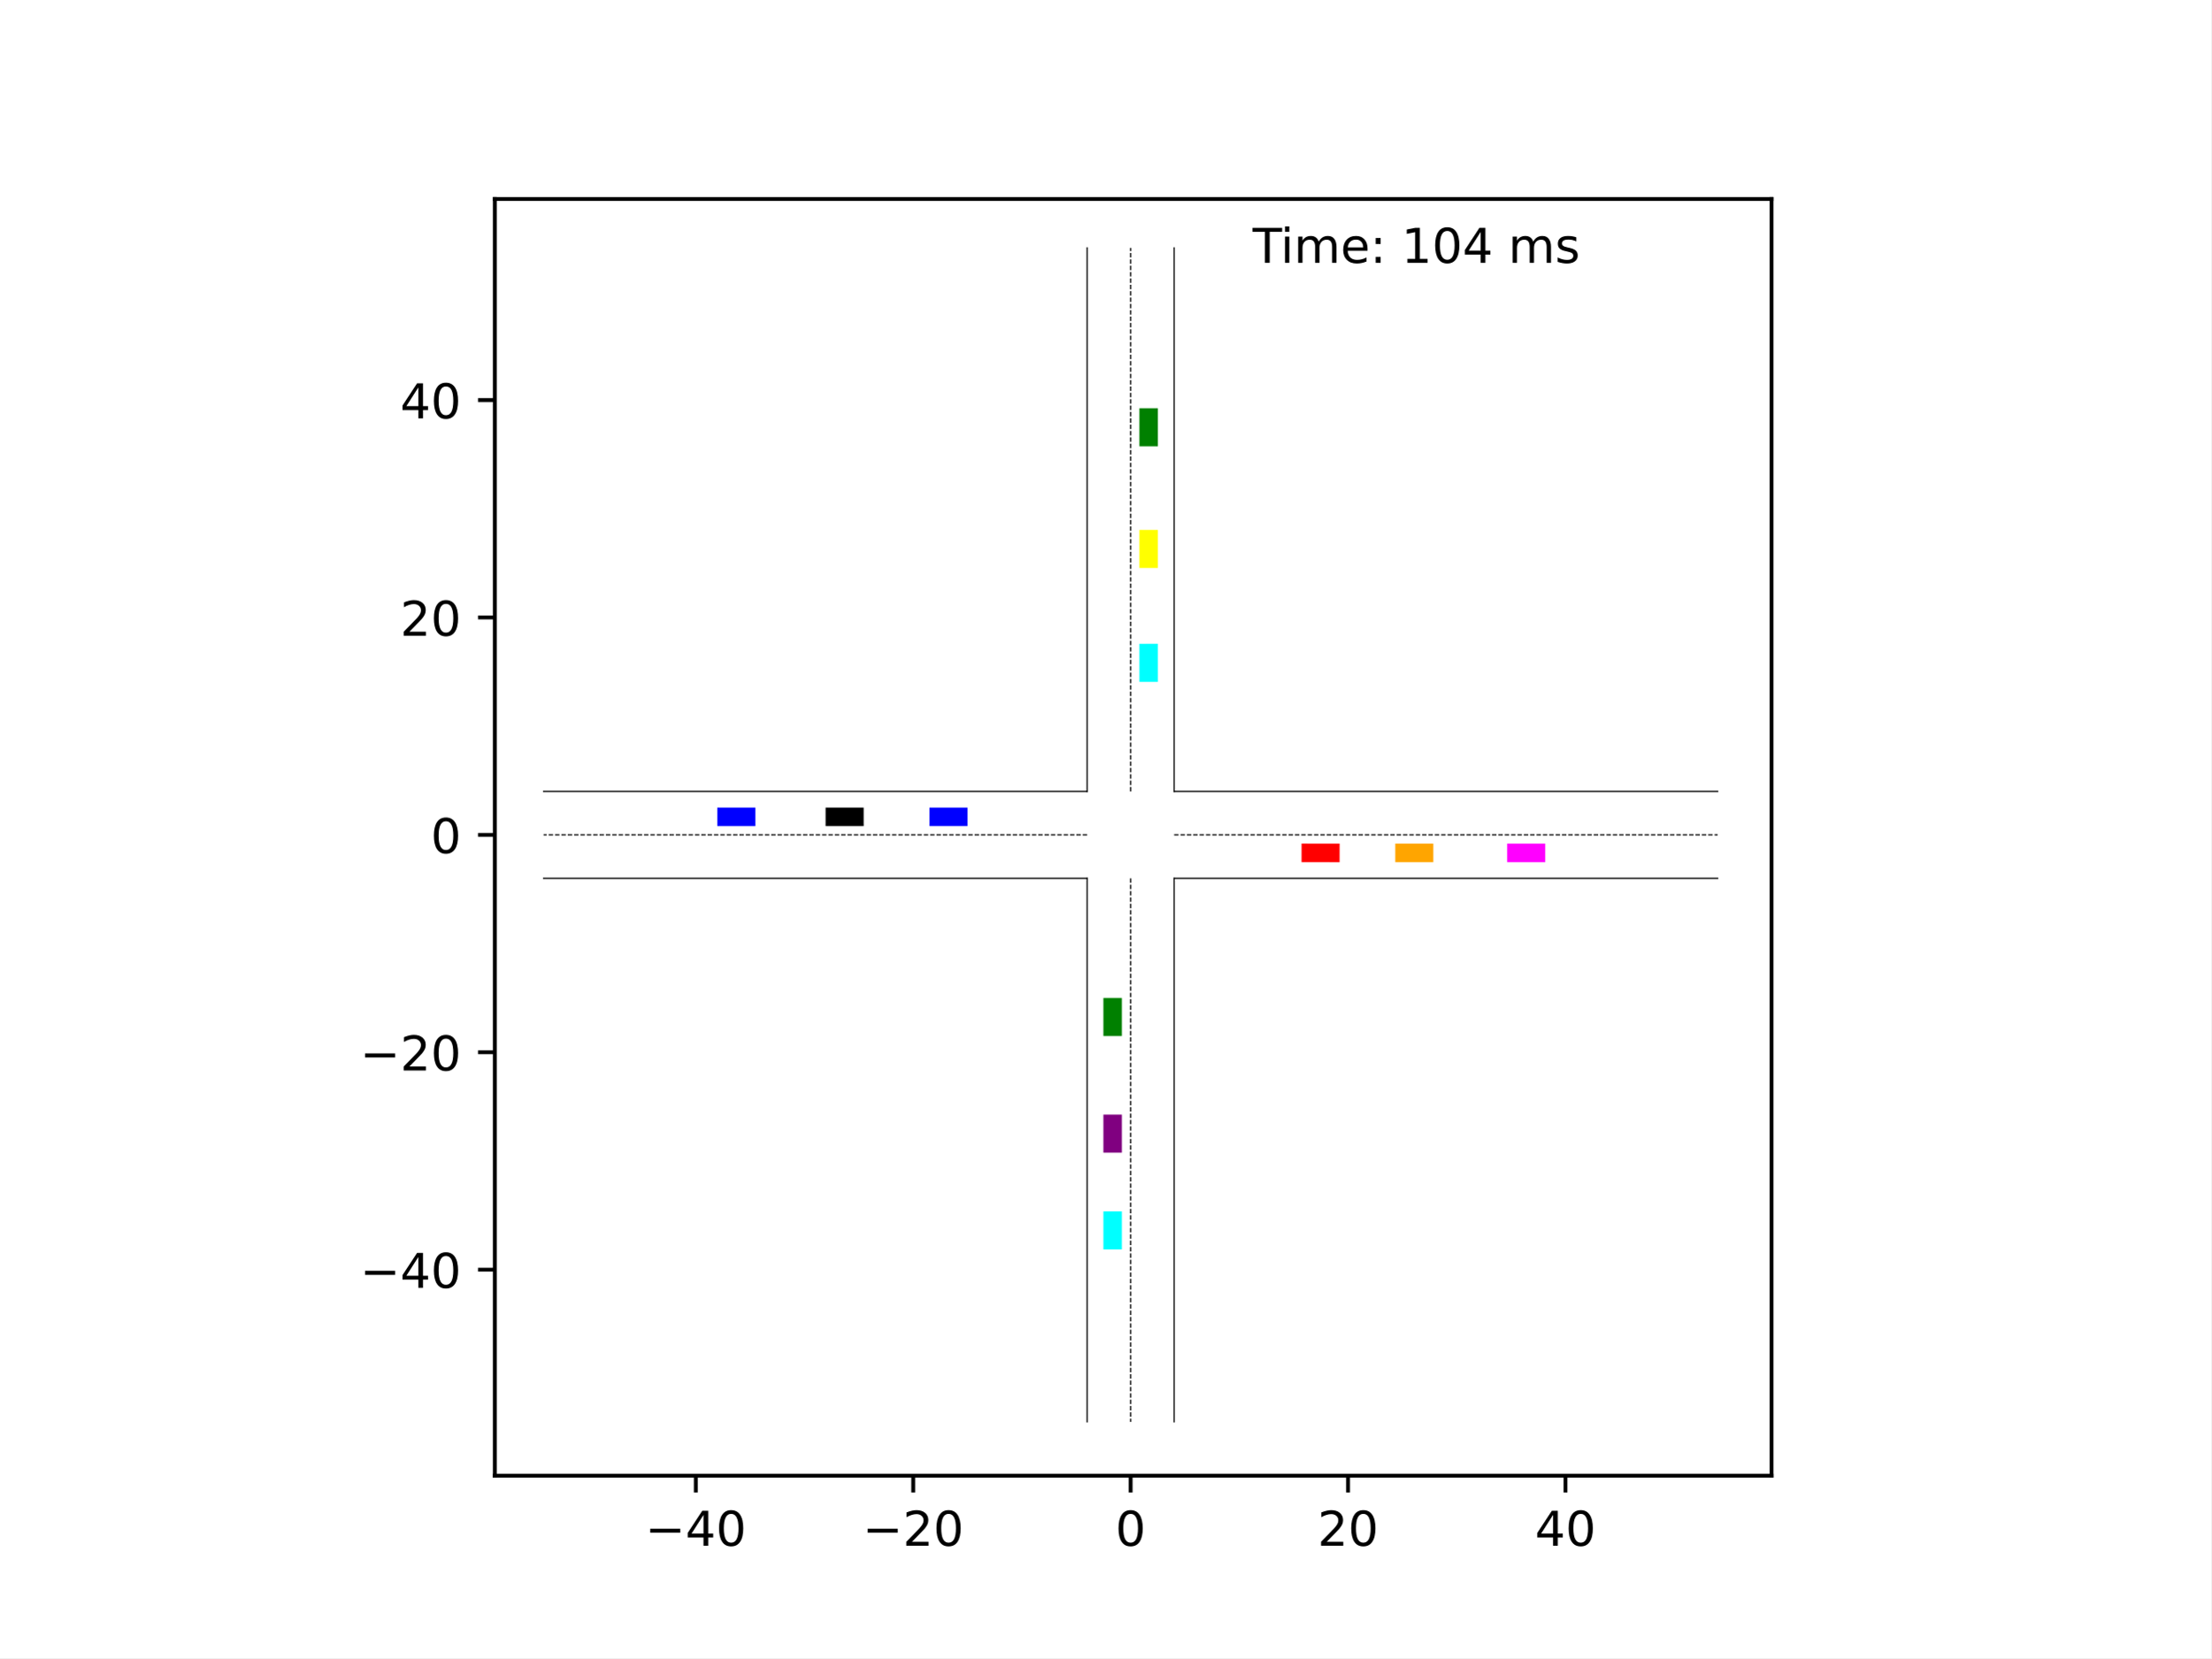
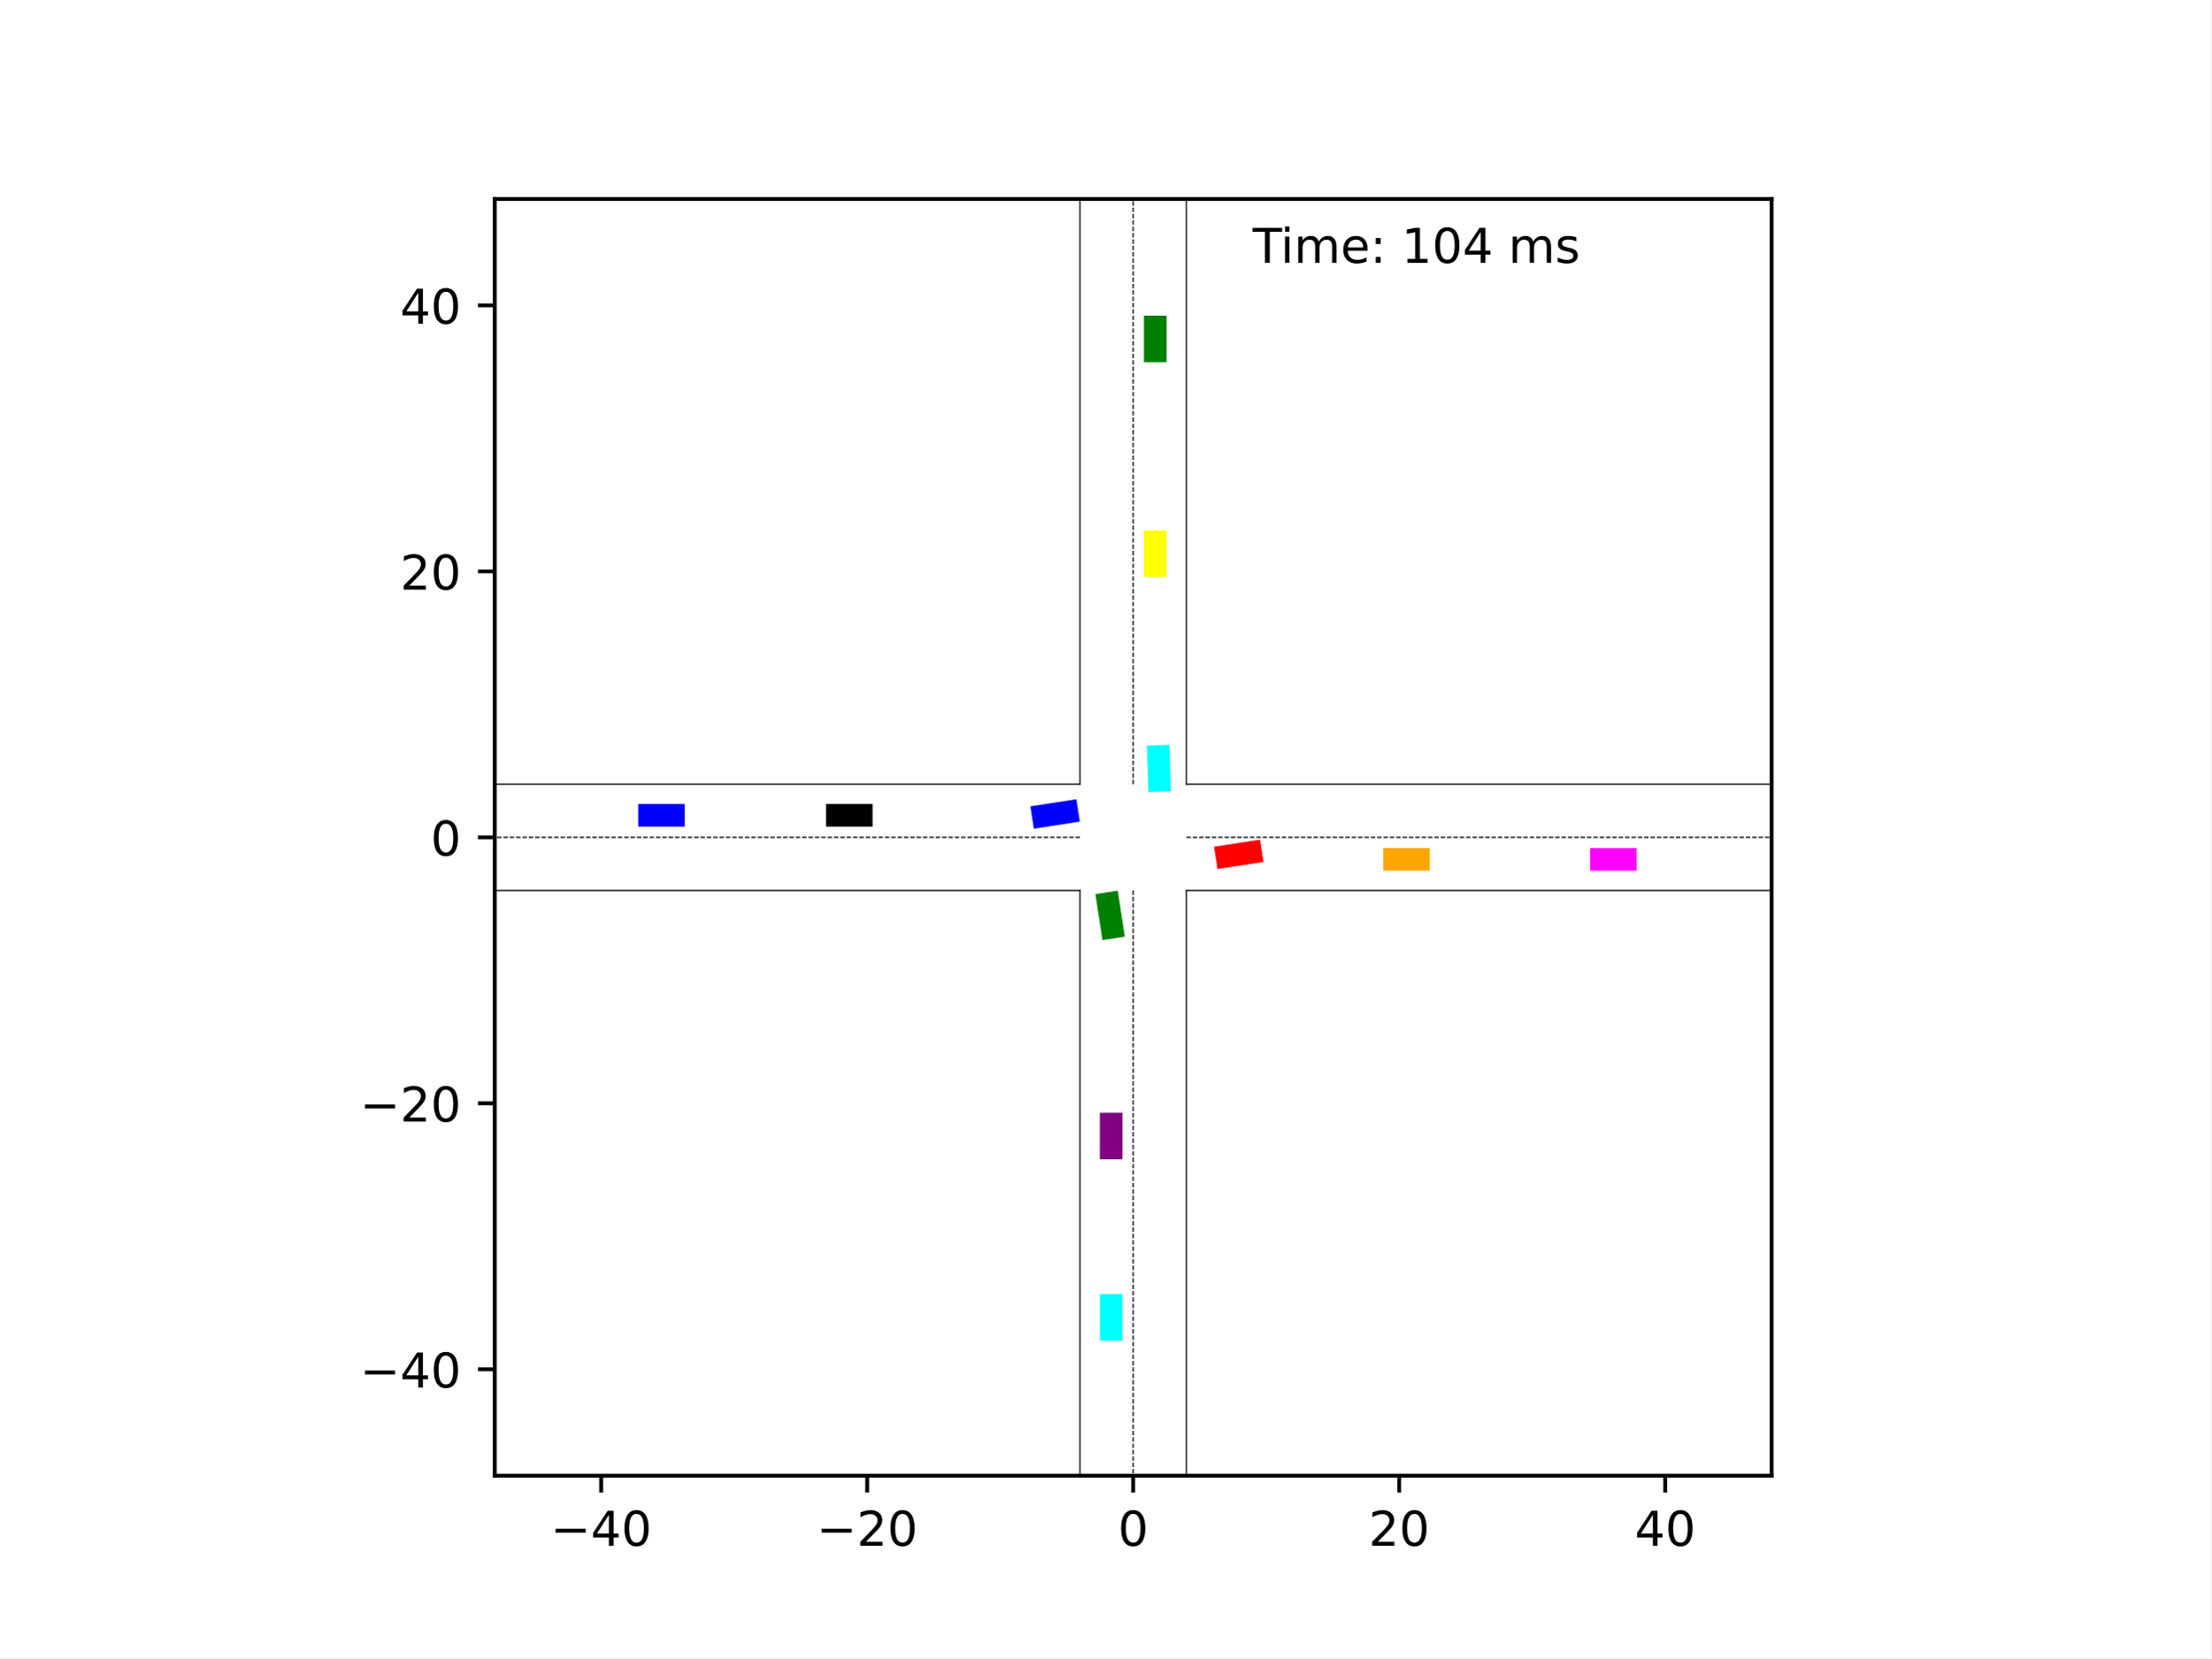
<svg xmlns="http://www.w3.org/2000/svg" xmlns:xlink="http://www.w3.org/1999/xlink" width="460.8pt" height="345.6pt" viewBox="0 0 460.8 345.6" version="1.1">
  <defs>
    <style type="text/css">*{stroke-linejoin: round; stroke-linecap: butt}</style>
  </defs>
  <g id="figure_1">
    <g id="patch_1">
      <path d="M 0 345.6  L 460.8 345.6  L 460.8 0  L 0 0  z " style="fill: #ffffff" />
    </g>
    <g id="axes_1">
      <g id="patch_2">
-         <path d="M 103.12 307.584  L 369.2 307.584  L 369.2 41.472  L 103.12 41.472  z " style="fill: #ffffff" />
+         <path d="M 103.104 307.584  L 369.216 307.584  L 369.216 41.472  L 103.104 41.472  z " style="fill: #ffffff" />
      </g>
      <g id="patch_3">
-         <path d="M 157.411 168.332  L 149.481 168.332  L 149.481 172.184  L 157.411 172.184  z " clip-path="url(#pe19e91e236)" style="fill: #0000ff" />
+         <path d="M 142.704 167.579  L 133.002 167.579  L 133.002 172.291  L 142.704 172.291  z " clip-path="url(#pcdf8af7bb3)" style="fill: #0000ff" />
      </g>
      <g id="patch_4">
-         <path d="M 241.308 93.016  L 241.308 85.087  L 237.456 85.087  L 237.456 93.016  z " clip-path="url(#pe19e91e236)" style="fill: #008000" />
+         <path d="M 243.109 75.486  L 243.109 65.784  L 238.397 65.784  L 238.397 75.486  z " clip-path="url(#pcdf8af7bb3)" style="fill: #008000" />
      </g>
      <g id="patch_5">
-         <path d="M 229.948 252.49  L 229.948 260.42  L 233.8 260.42  L 233.8 252.49  z " clip-path="url(#pe19e91e236)" style="fill: #00ffff" />
+         <path d="M 229.211 269.734  L 229.211 279.436  L 233.923 279.436  L 233.923 269.734  z " clip-path="url(#pcdf8af7bb3)" style="fill: #00ffff" />
      </g>
      <g id="patch_6">
-         <path d="M 314.106 179.691  L 322.036 179.691  L 322.036 175.84  L 314.106 175.84  z " clip-path="url(#pe19e91e236)" style="fill: #ff00ff" />
+         <path d="M 331.377 181.477  L 341.079 181.477  L 341.079 176.765  L 331.377 176.765  z " clip-path="url(#pcdf8af7bb3)" style="fill: #ff00ff" />
      </g>
      <g id="patch_7">
-         <path d="M 241.308 118.383  L 241.308 110.453  L 237.456 110.453  L 237.456 118.383  z " clip-path="url(#pe19e91e236)" style="fill: #ffff00" />
+         <path d="M 243.109 120.251  L 243.109 110.549  L 238.397 110.549  L 238.397 120.251  z " clip-path="url(#pcdf8af7bb3)" style="fill: #ffff00" />
      </g>
      <g id="patch_8">
-         <path d="M 179.987 168.332  L 172.057 168.332  L 172.057 172.184  L 179.987 172.184  z " clip-path="url(#pe19e91e236)" />
+         <path d="M 181.844 167.579  L 172.142 167.579  L 172.142 172.291  L 181.844 172.291  z " clip-path="url(#pcdf8af7bb3)" />
      </g>
      <g id="patch_9">
-         <path d="M 290.777 179.691  L 298.707 179.691  L 298.707 175.84  L 290.777 175.84  z " clip-path="url(#pe19e91e236)" style="fill: #ffa500" />
+         <path d="M 288.263 181.477  L 297.965 181.477  L 297.965 176.764  L 288.263 176.765  z " clip-path="url(#pcdf8af7bb3)" style="fill: #ffa500" />
      </g>
      <g id="patch_10">
-         <path d="M 229.948 232.318  L 229.948 240.248  L 233.8 240.248  L 233.8 232.318  z " clip-path="url(#pe19e91e236)" style="fill: #800080" />
+         <path d="M 229.21 231.933  L 229.212 241.635  L 233.924 241.634  L 233.923 231.932  z " clip-path="url(#pcdf8af7bb3)" style="fill: #800080" />
      </g>
      <g id="patch_11">
-         <path d="M 271.244 179.684  L 279.173 179.697  L 279.179 175.845  L 271.25 175.833  z " clip-path="url(#pe19e91e236)" style="fill: #ff0000" />
+         <path d="M 253.725 181.134  L 263.315 179.664  L 262.601 175.006  L 253.011 176.476  z " clip-path="url(#pcdf8af7bb3)" style="fill: #ff0000" />
      </g>
      <g id="patch_12">
-         <path d="M 201.627 168.331  L 193.697 168.333  L 193.697 172.184  L 201.627 172.183  z " clip-path="url(#pe19e91e236)" style="fill: #0000ff" />
+         <path d="M 224.322 166.588  L 214.733 168.068  L 215.452 172.725  L 225.041 171.245  z " clip-path="url(#pcdf8af7bb3)" style="fill: #0000ff" />
      </g>
      <g id="patch_13">
-         <path d="M 229.948 208.01  L 229.949 215.94  L 233.8 215.94  L 233.8 208.01  z " clip-path="url(#pe19e91e236)" style="fill: #008000" />
+         <path d="M 228.283 186.351  L 229.748 195.942  L 234.407 195.23  L 232.941 185.639  z " clip-path="url(#pcdf8af7bb3)" style="fill: #008000" />
      </g>
      <g id="patch_14">
-         <path d="M 241.31 142.119  L 241.305 134.189  L 237.453 134.192  L 237.459 142.122  z " clip-path="url(#pe19e91e236)" style="fill: #00ffff" />
+         <path d="M 244.041 164.936  L 243.718 155.239  L 239.009 155.396  L 239.331 165.092  z " clip-path="url(#pcdf8af7bb3)" style="fill: #00ffff" />
      </g>
      <g id="matplotlib.axis_1">
        <g id="xtick_1">
          <g id="line2d_1">
            <defs>
-               <path id="m9fe919214f" d="M 0 0  L 0 3.5  " style="stroke: #000000; stroke-width: 0.8" />
+               <path id="m2a4956d2e5" d="M 0 0  L 0 3.5  " style="stroke: #000000; stroke-width: 0.8" />
            </defs>
            <g>
-               <use xlink:href="#m9fe919214f" x="145.003" y="307.584" style="stroke: #000000; stroke-width: 0.8" />
+               <use xlink:href="#m2a4956d2e5" x="125.28" y="307.584" style="stroke: #000000; stroke-width: 0.8" />
            </g>
          </g>
          <g id="text_1">
-             <g transform="translate(134.4503 322.1824) scale(0.1 -0.1)">
+             <g transform="translate(114.7277 322.1824) scale(0.1 -0.1)">
              <defs>
                <path id="DejaVuSans-2212" d="M 678 2272  L 4684 2272  L 4684 1741  L 678 1741  L 678 2272  z " transform="scale(0.015625)" />
                <path id="DejaVuSans-34" d="M 2419 4116  L 825 1625  L 2419 1625  L 2419 4116  z M 2253 4666  L 3047 4666  L 3047 1625  L 3713 1625  L 3713 1100  L 3047 1100  L 3047 0  L 2419 0  L 2419 1100  L 313 1100  L 313 1709  L 2253 4666  z " transform="scale(0.015625)" />
                <path id="DejaVuSans-30" d="M 2034 4250  Q 1547 4250 1301 3770  Q 1056 3291 1056 2328  Q 1056 1369 1301 889  Q 1547 409 2034 409  Q 2525 409 2770 889  Q 3016 1369 3016 2328  Q 3016 3291 2770 3770  Q 2525 4250 2034 4250  z M 2034 4750  Q 2819 4750 3233 4129  Q 3647 3509 3647 2328  Q 3647 1150 3233 529  Q 2819 -91 2034 -91  Q 1250 -91 836 529  Q 422 1150 422 2328  Q 422 3509 836 4129  Q 1250 4750 2034 4750  z " transform="scale(0.015625)" />
              </defs>
              <use xlink:href="#DejaVuSans-2212" />
              <use xlink:href="#DejaVuSans-34" x="83.789" />
              <use xlink:href="#DejaVuSans-30" x="147.412" />
            </g>
          </g>
        </g>
        <g id="xtick_2">
          <g id="line2d_2">
            <g>
-               <use xlink:href="#m9fe919214f" x="190.315" y="307.584" style="stroke: #000000; stroke-width: 0.8" />
+               <use xlink:href="#m2a4956d2e5" x="180.72" y="307.584" style="stroke: #000000; stroke-width: 0.8" />
            </g>
          </g>
          <g id="text_2">
-             <g transform="translate(179.763 322.1824) scale(0.1 -0.1)">
+             <g transform="translate(170.1677 322.1824) scale(0.1 -0.1)">
              <defs>
                <path id="DejaVuSans-32" d="M 1228 531  L 3431 531  L 3431 0  L 469 0  L 469 531  Q 828 903 1448 1529  Q 2069 2156 2228 2338  Q 2531 2678 2651 2914  Q 2772 3150 2772 3378  Q 2772 3750 2511 3984  Q 2250 4219 1831 4219  Q 1534 4219 1204 4116  Q 875 4013 500 3803  L 500 4441  Q 881 4594 1212 4672  Q 1544 4750 1819 4750  Q 2544 4750 2975 4387  Q 3406 4025 3406 3419  Q 3406 3131 3298 2873  Q 3191 2616 2906 2266  Q 2828 2175 2409 1742  Q 1991 1309 1228 531  z " transform="scale(0.015625)" />
              </defs>
              <use xlink:href="#DejaVuSans-2212" />
              <use xlink:href="#DejaVuSans-32" x="83.789" />
              <use xlink:href="#DejaVuSans-30" x="147.412" />
            </g>
          </g>
        </g>
        <g id="xtick_3">
          <g id="line2d_3">
            <g>
-               <use xlink:href="#m9fe919214f" x="235.628" y="307.584" style="stroke: #000000; stroke-width: 0.8" />
+               <use xlink:href="#m2a4956d2e5" x="236.16" y="307.584" style="stroke: #000000; stroke-width: 0.8" />
            </g>
          </g>
          <g id="text_3">
-             <g transform="translate(232.4467 322.1824) scale(0.1 -0.1)">
+             <g transform="translate(232.9787 322.1824) scale(0.1 -0.1)">
              <use xlink:href="#DejaVuSans-30" />
            </g>
          </g>
        </g>
        <g id="xtick_4">
          <g id="line2d_4">
            <g>
-               <use xlink:href="#m9fe919214f" x="280.941" y="307.584" style="stroke: #000000; stroke-width: 0.8" />
+               <use xlink:href="#m2a4956d2e5" x="291.6" y="307.584" style="stroke: #000000; stroke-width: 0.8" />
            </g>
          </g>
          <g id="text_4">
-             <g transform="translate(274.5782 322.1824) scale(0.1 -0.1)">
+             <g transform="translate(285.2375 322.1824) scale(0.1 -0.1)">
              <use xlink:href="#DejaVuSans-32" />
              <use xlink:href="#DejaVuSans-30" x="63.623" />
            </g>
          </g>
        </g>
        <g id="xtick_5">
          <g id="line2d_5">
            <g>
-               <use xlink:href="#m9fe919214f" x="326.253" y="307.584" style="stroke: #000000; stroke-width: 0.8" />
+               <use xlink:href="#m2a4956d2e5" x="347.04" y="307.584" style="stroke: #000000; stroke-width: 0.8" />
            </g>
          </g>
          <g id="text_5">
-             <g transform="translate(319.8908 322.1824) scale(0.1 -0.1)">
+             <g transform="translate(340.6775 322.1824) scale(0.1 -0.1)">
              <use xlink:href="#DejaVuSans-34" />
              <use xlink:href="#DejaVuSans-30" x="63.623" />
            </g>
          </g>
        </g>
      </g>
      <g id="matplotlib.axis_2">
        <g id="ytick_1">
          <g id="line2d_6">
            <defs>
-               <path id="mc9e145452b" d="M 0 0  L -3.5 0  " style="stroke: #000000; stroke-width: 0.8" />
+               <path id="m74a2426267" d="M 0 0  L -3.5 0  " style="stroke: #000000; stroke-width: 0.8" />
            </defs>
            <g>
-               <use xlink:href="#mc9e145452b" x="103.12" y="264.637" style="stroke: #000000; stroke-width: 0.8" />
+               <use xlink:href="#m74a2426267" x="103.104" y="285.408" style="stroke: #000000; stroke-width: 0.8" />
            </g>
          </g>
          <g id="text_6">
-             <g transform="translate(75.01489 268.4361) scale(0.1 -0.1)">
+             <g transform="translate(74.99931 289.2072) scale(0.1 -0.1)">
              <use xlink:href="#DejaVuSans-2212" />
              <use xlink:href="#DejaVuSans-34" x="83.789" />
              <use xlink:href="#DejaVuSans-30" x="147.412" />
            </g>
          </g>
        </g>
        <g id="ytick_2">
          <g id="line2d_7">
            <g>
-               <use xlink:href="#mc9e145452b" x="103.12" y="219.324" style="stroke: #000000; stroke-width: 0.8" />
+               <use xlink:href="#m74a2426267" x="103.104" y="229.968" style="stroke: #000000; stroke-width: 0.8" />
            </g>
          </g>
          <g id="text_7">
-             <g transform="translate(75.01489 223.1235) scale(0.1 -0.1)">
+             <g transform="translate(74.99931 233.7672) scale(0.1 -0.1)">
              <use xlink:href="#DejaVuSans-2212" />
              <use xlink:href="#DejaVuSans-32" x="83.789" />
              <use xlink:href="#DejaVuSans-30" x="147.412" />
            </g>
          </g>
        </g>
        <g id="ytick_3">
          <g id="line2d_8">
            <g>
-               <use xlink:href="#mc9e145452b" x="103.12" y="174.012" style="stroke: #000000; stroke-width: 0.8" />
+               <use xlink:href="#m74a2426267" x="103.104" y="174.528" style="stroke: #000000; stroke-width: 0.8" />
            </g>
          </g>
          <g id="text_8">
-             <g transform="translate(89.75708 177.8108) scale(0.1 -0.1)">
+             <g transform="translate(89.7415 178.3272) scale(0.1 -0.1)">
              <use xlink:href="#DejaVuSans-30" />
            </g>
          </g>
        </g>
        <g id="ytick_4">
          <g id="line2d_9">
            <g>
-               <use xlink:href="#mc9e145452b" x="103.12" y="128.699" style="stroke: #000000; stroke-width: 0.8" />
+               <use xlink:href="#m74a2426267" x="103.104" y="119.088" style="stroke: #000000; stroke-width: 0.8" />
            </g>
          </g>
          <g id="text_9">
-             <g transform="translate(83.39458 132.4981) scale(0.1 -0.1)">
+             <g transform="translate(83.379 122.8872) scale(0.1 -0.1)">
              <use xlink:href="#DejaVuSans-32" />
              <use xlink:href="#DejaVuSans-30" x="63.623" />
            </g>
          </g>
        </g>
        <g id="ytick_5">
          <g id="line2d_10">
            <g>
-               <use xlink:href="#mc9e145452b" x="103.12" y="83.386" style="stroke: #000000; stroke-width: 0.8" />
+               <use xlink:href="#m74a2426267" x="103.104" y="63.648" style="stroke: #000000; stroke-width: 0.8" />
            </g>
          </g>
          <g id="text_10">
-             <g transform="translate(83.39458 87.18544) scale(0.1 -0.1)">
+             <g transform="translate(83.379 67.44722) scale(0.1 -0.1)">
              <use xlink:href="#DejaVuSans-34" />
              <use xlink:href="#DejaVuSans-30" x="63.623" />
            </g>
          </g>
        </g>
      </g>
      <g id="line2d_11">
-         <path d="M 244.691 296.356  L 244.691 183.074  " clip-path="url(#pe19e91e236)" style="fill: none; stroke: #000000; stroke-width: 0.25; stroke-linecap: square" />
+         <path d="M 247.248 346.6  L 247.248 185.616  " clip-path="url(#pcdf8af7bb3)" style="fill: none; stroke: #000000; stroke-width: 0.25; stroke-linecap: square" />
      </g>
      <g id="line2d_12">
-         <path d="M 244.691 183.074  L 357.972 183.074  " clip-path="url(#pe19e91e236)" style="fill: none; stroke: #000000; stroke-width: 0.25; stroke-linecap: square" />
+         <path d="M 247.248 185.616  L 413.568 185.616  " clip-path="url(#pcdf8af7bb3)" style="fill: none; stroke: #000000; stroke-width: 0.25; stroke-linecap: square" />
      </g>
      <g id="line2d_13">
-         <path d="M 357.972 164.949  L 244.691 164.949  " clip-path="url(#pe19e91e236)" style="fill: none; stroke: #000000; stroke-width: 0.25; stroke-linecap: square" />
+         <path d="M 413.568 163.44  L 247.248 163.44  " clip-path="url(#pcdf8af7bb3)" style="fill: none; stroke: #000000; stroke-width: 0.25; stroke-linecap: square" />
      </g>
      <g id="line2d_14">
-         <path d="M 244.691 164.949  L 244.691 51.667  " clip-path="url(#pe19e91e236)" style="fill: none; stroke: #000000; stroke-width: 0.25; stroke-linecap: square" />
+         <path d="M 247.248 163.44  L 247.248 -1  " clip-path="url(#pcdf8af7bb3)" style="fill: none; stroke: #000000; stroke-width: 0.25; stroke-linecap: square" />
      </g>
      <g id="line2d_15">
-         <path d="M 226.565 51.667  L 226.565 164.949  " clip-path="url(#pe19e91e236)" style="fill: none; stroke: #000000; stroke-width: 0.25; stroke-linecap: square" />
+         <path d="M 225.072 -1  L 225.072 163.44  " clip-path="url(#pcdf8af7bb3)" style="fill: none; stroke: #000000; stroke-width: 0.25; stroke-linecap: square" />
      </g>
      <g id="line2d_16">
-         <path d="M 226.565 164.949  L 113.284 164.949  " clip-path="url(#pe19e91e236)" style="fill: none; stroke: #000000; stroke-width: 0.25; stroke-linecap: square" />
+         <path d="M 225.072 163.44  L 58.752 163.44  " clip-path="url(#pcdf8af7bb3)" style="fill: none; stroke: #000000; stroke-width: 0.25; stroke-linecap: square" />
      </g>
      <g id="line2d_17">
-         <path d="M 113.284 183.074  L 226.565 183.074  " clip-path="url(#pe19e91e236)" style="fill: none; stroke: #000000; stroke-width: 0.25; stroke-linecap: square" />
+         <path d="M 58.752 185.616  L 225.072 185.616  " clip-path="url(#pcdf8af7bb3)" style="fill: none; stroke: #000000; stroke-width: 0.25; stroke-linecap: square" />
      </g>
      <g id="line2d_18">
-         <path d="M 226.565 183.074  L 226.565 296.356  " clip-path="url(#pe19e91e236)" style="fill: none; stroke: #000000; stroke-width: 0.25; stroke-linecap: square" />
+         <path d="M 225.072 185.616  L 225.072 346.6  " clip-path="url(#pcdf8af7bb3)" style="fill: none; stroke: #000000; stroke-width: 0.25; stroke-linecap: square" />
      </g>
      <g id="line2d_19">
-         <path d="M 244.691 174.012  L 357.972 174.012  " clip-path="url(#pe19e91e236)" style="fill: none; stroke-dasharray: 0.925,0.4; stroke-dashoffset: 0; stroke: #000000; stroke-width: 0.25" />
+         <path d="M 247.248 174.528  L 413.568 174.528  " clip-path="url(#pcdf8af7bb3)" style="fill: none; stroke-dasharray: 0.925,0.4; stroke-dashoffset: 0; stroke: #000000; stroke-width: 0.25" />
      </g>
      <g id="line2d_20">
-         <path d="M 235.628 164.949  L 235.628 51.667  " clip-path="url(#pe19e91e236)" style="fill: none; stroke-dasharray: 0.925,0.4; stroke-dashoffset: 0; stroke: #000000; stroke-width: 0.25" />
+         <path d="M 236.16 163.44  L 236.16 -1  " clip-path="url(#pcdf8af7bb3)" style="fill: none; stroke-dasharray: 0.925,0.4; stroke-dashoffset: 0; stroke: #000000; stroke-width: 0.25" />
      </g>
      <g id="line2d_21">
-         <path d="M 226.565 174.012  L 113.284 174.012  " clip-path="url(#pe19e91e236)" style="fill: none; stroke-dasharray: 0.925,0.4; stroke-dashoffset: 0; stroke: #000000; stroke-width: 0.25" />
+         <path d="M 225.072 174.528  L 58.752 174.528  " clip-path="url(#pcdf8af7bb3)" style="fill: none; stroke-dasharray: 0.925,0.4; stroke-dashoffset: 0; stroke: #000000; stroke-width: 0.25" />
      </g>
      <g id="line2d_22">
-         <path d="M 235.628 183.074  L 235.628 296.356  " clip-path="url(#pe19e91e236)" style="fill: none; stroke-dasharray: 0.925,0.4; stroke-dashoffset: 0; stroke: #000000; stroke-width: 0.25" />
+         <path d="M 236.16 185.616  L 236.16 346.6  " clip-path="url(#pcdf8af7bb3)" style="fill: none; stroke-dasharray: 0.925,0.4; stroke-dashoffset: 0; stroke: #000000; stroke-width: 0.25" />
      </g>
      <g id="patch_15">
-         <path d="M 103.12 307.584  L 103.12 41.472  " style="fill: none; stroke: #000000; stroke-width: 0.8; stroke-linejoin: miter; stroke-linecap: square" />
+         <path d="M 103.104 307.584  L 103.104 41.472  " style="fill: none; stroke: #000000; stroke-width: 0.8; stroke-linejoin: miter; stroke-linecap: square" />
      </g>
      <g id="patch_16">
-         <path d="M 369.2 307.584  L 369.2 41.472  " style="fill: none; stroke: #000000; stroke-width: 0.8; stroke-linejoin: miter; stroke-linecap: square" />
+         <path d="M 369.216 307.584  L 369.216 41.472  " style="fill: none; stroke: #000000; stroke-width: 0.8; stroke-linejoin: miter; stroke-linecap: square" />
      </g>
      <g id="patch_17">
-         <path d="M 103.12 307.584  L 369.2 307.584  " style="fill: none; stroke: #000000; stroke-width: 0.8; stroke-linejoin: miter; stroke-linecap: square" />
+         <path d="M 103.104 307.584  L 369.216 307.584  " style="fill: none; stroke: #000000; stroke-width: 0.8; stroke-linejoin: miter; stroke-linecap: square" />
      </g>
      <g id="patch_18">
-         <path d="M 103.12 41.472  L 369.2 41.472  " style="fill: none; stroke: #000000; stroke-width: 0.8; stroke-linejoin: miter; stroke-linecap: square" />
+         <path d="M 103.104 41.472  L 369.216 41.472  " style="fill: none; stroke: #000000; stroke-width: 0.8; stroke-linejoin: miter; stroke-linecap: square" />
      </g>
      <g id="text_11">
-         <g transform="translate(261.0586 54.7776) scale(0.1 -0.1)">
+         <g transform="translate(261.0695 54.7776) scale(0.1 -0.1)">
          <defs>
            <path id="DejaVuSans-54" d="M -19 4666  L 3928 4666  L 3928 4134  L 2272 4134  L 2272 0  L 1638 0  L 1638 4134  L -19 4134  L -19 4666  z " transform="scale(0.015625)" />
            <path id="DejaVuSans-69" d="M 603 3500  L 1178 3500  L 1178 0  L 603 0  L 603 3500  z M 603 4863  L 1178 4863  L 1178 4134  L 603 4134  L 603 4863  z " transform="scale(0.015625)" />
            <path id="DejaVuSans-6d" d="M 3328 2828  Q 3544 3216 3844 3400  Q 4144 3584 4550 3584  Q 5097 3584 5394 3201  Q 5691 2819 5691 2113  L 5691 0  L 5113 0  L 5113 2094  Q 5113 2597 4934 2840  Q 4756 3084 4391 3084  Q 3944 3084 3684 2787  Q 3425 2491 3425 1978  L 3425 0  L 2847 0  L 2847 2094  Q 2847 2600 2669 2842  Q 2491 3084 2119 3084  Q 1678 3084 1418 2786  Q 1159 2488 1159 1978  L 1159 0  L 581 0  L 581 3500  L 1159 3500  L 1159 2956  Q 1356 3278 1631 3431  Q 1906 3584 2284 3584  Q 2666 3584 2933 3390  Q 3200 3197 3328 2828  z " transform="scale(0.015625)" />
            <path id="DejaVuSans-65" d="M 3597 1894  L 3597 1613  L 953 1613  Q 991 1019 1311 708  Q 1631 397 2203 397  Q 2534 397 2845 478  Q 3156 559 3463 722  L 3463 178  Q 3153 47 2828 -22  Q 2503 -91 2169 -91  Q 1331 -91 842 396  Q 353 884 353 1716  Q 353 2575 817 3079  Q 1281 3584 2069 3584  Q 2775 3584 3186 3129  Q 3597 2675 3597 1894  z M 3022 2063  Q 3016 2534 2758 2815  Q 2500 3097 2075 3097  Q 1594 3097 1305 2825  Q 1016 2553 972 2059  L 3022 2063  z " transform="scale(0.015625)" />
            <path id="DejaVuSans-3a" d="M 750 794  L 1409 794  L 1409 0  L 750 0  L 750 794  z M 750 3309  L 1409 3309  L 1409 2516  L 750 2516  L 750 3309  z " transform="scale(0.015625)" />
            <path id="DejaVuSans-20" transform="scale(0.015625)" />
            <path id="DejaVuSans-31" d="M 794 531  L 1825 531  L 1825 4091  L 703 3866  L 703 4441  L 1819 4666  L 2450 4666  L 2450 531  L 3481 531  L 3481 0  L 794 0  L 794 531  z " transform="scale(0.015625)" />
            <path id="DejaVuSans-73" d="M 2834 3397  L 2834 2853  Q 2591 2978 2328 3040  Q 2066 3103 1784 3103  Q 1356 3103 1142 2972  Q 928 2841 928 2578  Q 928 2378 1081 2264  Q 1234 2150 1697 2047  L 1894 2003  Q 2506 1872 2764 1633  Q 3022 1394 3022 966  Q 3022 478 2636 193  Q 2250 -91 1575 -91  Q 1294 -91 989 -36  Q 684 19 347 128  L 347 722  Q 666 556 975 473  Q 1284 391 1588 391  Q 1994 391 2212 530  Q 2431 669 2431 922  Q 2431 1156 2273 1281  Q 2116 1406 1581 1522  L 1381 1569  Q 847 1681 609 1914  Q 372 2147 372 2553  Q 372 3047 722 3315  Q 1072 3584 1716 3584  Q 2034 3584 2315 3537  Q 2597 3491 2834 3397  z " transform="scale(0.015625)" />
          </defs>
          <use xlink:href="#DejaVuSans-54" />
          <use xlink:href="#DejaVuSans-69" x="57.959" />
          <use xlink:href="#DejaVuSans-6d" x="85.742" />
          <use xlink:href="#DejaVuSans-65" x="183.154" />
          <use xlink:href="#DejaVuSans-3a" x="244.678" />
          <use xlink:href="#DejaVuSans-20" x="278.369" />
          <use xlink:href="#DejaVuSans-31" x="310.156" />
          <use xlink:href="#DejaVuSans-30" x="373.779" />
          <use xlink:href="#DejaVuSans-34" x="437.402" />
          <use xlink:href="#DejaVuSans-20" x="501.025" />
          <use xlink:href="#DejaVuSans-6d" x="532.812" />
          <use xlink:href="#DejaVuSans-73" x="630.225" />
        </g>
      </g>
    </g>
  </g>
  <defs>
-     <clipPath id="pe19e91e236">
-       <rect x="103.12" y="41.472" width="266.081" height="266.112" />
+     <clipPath id="pcdf8af7bb3">
+       <rect x="103.104" y="41.472" width="266.112" height="266.112" />
    </clipPath>
  </defs>
</svg>
